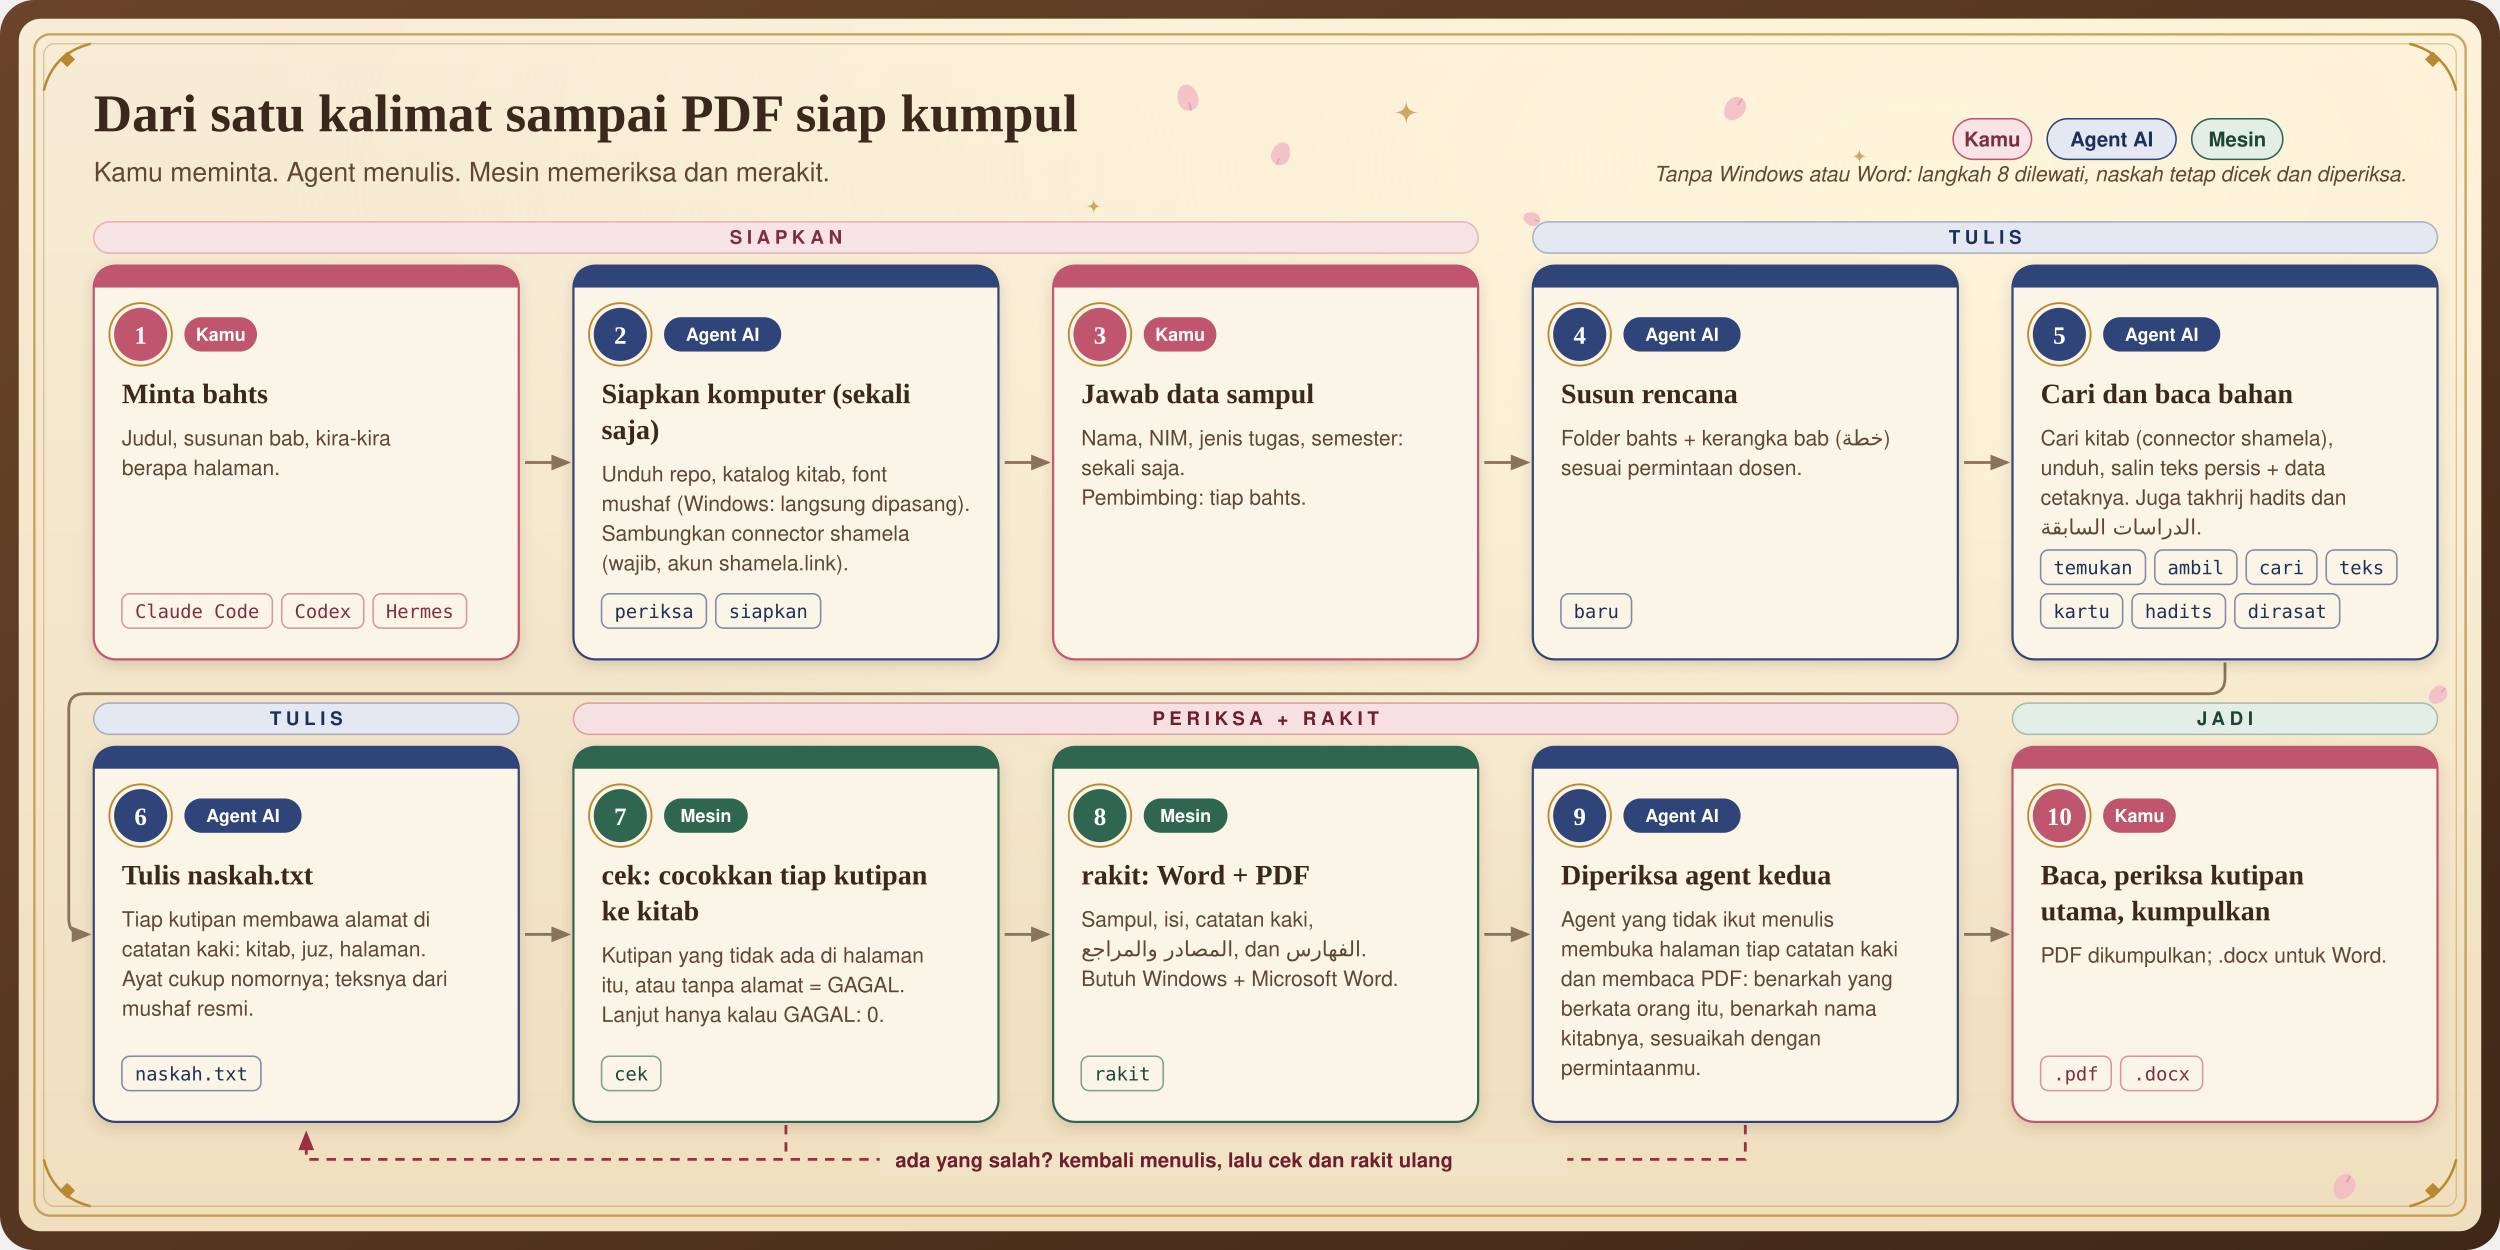
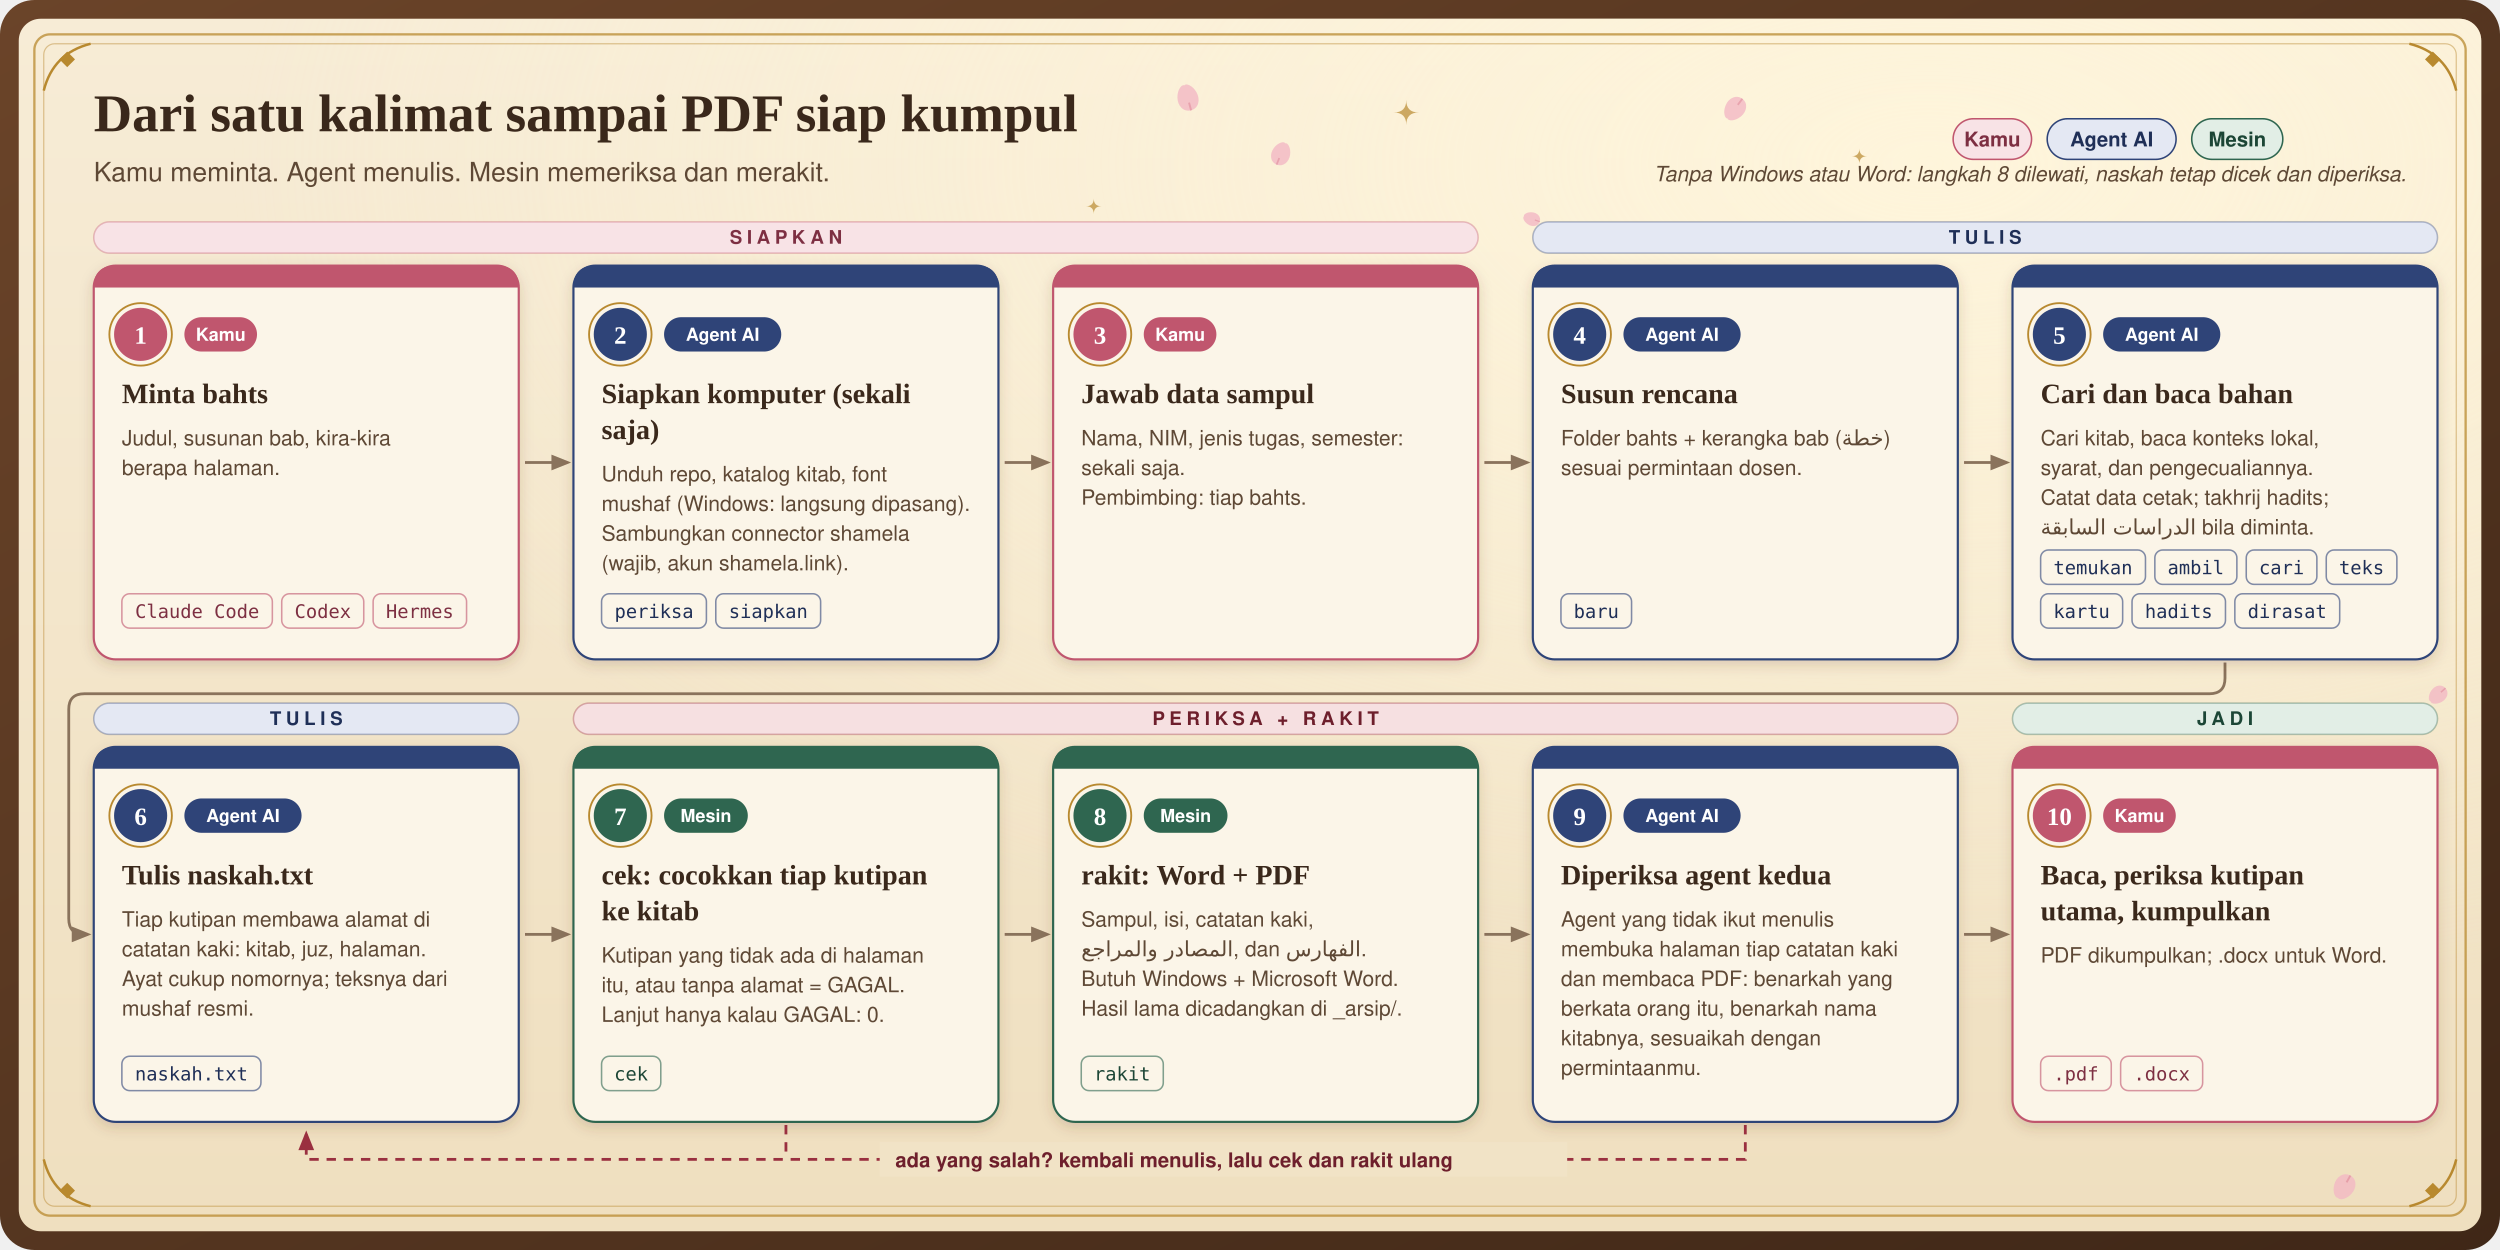
<svg xmlns="http://www.w3.org/2000/svg" viewBox="0 0 1600 800" width="1600" height="800" role="img" font-family="Segoe UI, Helvetica, Arial, sans-serif">
  <defs>
    <linearGradient id="kertas" x1="0" y1="0" x2="0" y2="1">
      <stop offset="0" stop-color="#f7ecd6" />
      <stop offset="1" stop-color="#efdfbf" />
    </linearGradient>
    <radialGradient id="sinar" cx="0.78" cy="0.12" r="0.7">
      <stop offset="0" stop-color="#fff6dc" stop-opacity="0.9" />
      <stop offset="1" stop-color="#fff6dc" stop-opacity="0" />
    </radialGradient>
    <linearGradient id="kayu" x1="0" y1="0" x2="1" y2="1">
      <stop offset="0" stop-color="#6b4429" />
      <stop offset="1" stop-color="#3f2717" />
    </linearGradient>
    <filter id="bayang" x="-5%" y="-5%" width="110%" height="120%">
      <feDropShadow dx="0" dy="3" stdDeviation="4" flood-color="#5a3a1e" flood-opacity="0.18" />
    </filter>
    <marker id="p" viewBox="0 0 10 10" refX="8" refY="5" markerWidth="7" markerHeight="7" orient="auto">
      <path d="M0 1L10 5L0 9z" fill="#8a735c" />
    </marker>
    <marker id="pm" viewBox="0 0 10 10" refX="8" refY="5" markerWidth="7" markerHeight="7" orient="auto">
      <path d="M0 1L10 5L0 9z" fill="#9a3040" />
    </marker>
    <marker id="pg" viewBox="0 0 10 10" refX="8" refY="5" markerWidth="7" markerHeight="7" orient="auto">
      <path d="M0 1L10 5L0 9z" fill="#b8892f" />
    </marker>
  </defs>
  <rect width="1600" height="800" rx="22" fill="url(#kayu)" />
  <rect x="12" y="12" width="1576" height="776" rx="14" fill="url(#kertas)" />
  <rect x="12" y="12" width="1576" height="776" rx="14" fill="url(#sinar)" />
  <rect x="22" y="22" width="1556" height="756" rx="10" fill="none" stroke="#b8892f" stroke-width="1.5" stroke-opacity="0.75" />
  <rect x="28" y="28" width="1544" height="744" rx="7" fill="none" stroke="#b8892f" stroke-width="0.8" stroke-opacity="0.45" />
  <path d="M28 58Q34 34 58 28" fill="none" stroke="#b8892f" stroke-width="1.6" />
  <path d="M38 38l5 -5l5 5l-5 5z" fill="#b8892f" />
  <path d="M1572 58Q1566 34 1542 28" fill="none" stroke="#b8892f" stroke-width="1.6" />
  <path d="M1562 38l-5 -5l-5 5l5 5z" fill="#b8892f" />
  <path d="M28 742Q34 766 58 772" fill="none" stroke="#b8892f" stroke-width="1.6" />
  <path d="M38 762l5 5l5 -5l-5 -5z" fill="#b8892f" />
  <path d="M1572 742Q1566 766 1542 772" fill="none" stroke="#b8892f" stroke-width="1.6" />
  <path d="M1562 762l-5 5l-5 -5l5 -5z" fill="#b8892f" />
  <text x="60" y="84" font-size="34" font-weight="700" font-family="Georgia, 'Times New Roman', serif" fill="#3a281b">Dari satu kalimat sampai PDF siap kumpul</text>
  <text x="60" y="116" font-size="17" fill="#5e4835">Kamu meminta. Agent menulis. Mesin memeriksa dan merakit.</text>
  <rect x="1250.0" y="76" width="50.2" height="26" rx="13.0" fill="#f8e3e6" stroke="#c0566e" />
  <text x="1275.1" y="93.7" font-size="13" font-weight="700" fill="#7d2f42" text-anchor="middle">Kamu</text>
  <rect x="1310.2" y="76" width="82.5" height="26" rx="13.0" fill="#e4e8f3" stroke="#2f4478" />
  <text x="1351.5" y="93.7" font-size="13" font-weight="700" fill="#1f2f57" text-anchor="middle">Agent AI</text>
  <rect x="1402.7" y="76" width="58.3" height="26" rx="13.0" fill="#e2eee6" stroke="#2f6650" />
  <text x="1431.9" y="93.7" font-size="13" font-weight="700" fill="#1c4636" text-anchor="middle">Mesin</text>
  <rect x="60" y="142" width="886" height="20" rx="10" fill="#f8e3e6" />
  <rect x="60" y="142" width="886" height="20" rx="10" fill="none" stroke="#c0566e" stroke-opacity="0.35" />
  <text x="503.0" y="156" font-size="12" font-weight="700" letter-spacing="3" fill="#7d2f42" text-anchor="middle">SIAPKAN</text>
  <rect x="981" y="142" width="579" height="20" rx="10" fill="#e4e8f3" />
  <rect x="981" y="142" width="579" height="20" rx="10" fill="none" stroke="#2f4478" stroke-opacity="0.35" />
  <text x="1270.5" y="156" font-size="12" font-weight="700" letter-spacing="3" fill="#1f2f57" text-anchor="middle">TULIS</text>
  <rect x="60" y="450" width="272" height="20" rx="10" fill="#e4e8f3" />
  <rect x="60" y="450" width="272" height="20" rx="10" fill="none" stroke="#2f4478" stroke-opacity="0.35" />
  <text x="196.0" y="464" font-size="12" font-weight="700" letter-spacing="3" fill="#1f2f57" text-anchor="middle">TULIS</text>
  <rect x="367" y="450" width="886" height="20" rx="10" fill="#f6e0e1" />
  <rect x="367" y="450" width="886" height="20" rx="10" fill="none" stroke="#9a3040" stroke-opacity="0.35" />
  <text x="810.0" y="464" font-size="12" font-weight="700" letter-spacing="3" fill="#6e1f2c" text-anchor="middle">PERIKSA + RAKIT</text>
  <rect x="1288" y="450" width="272" height="20" rx="10" fill="#e2eee6" />
  <rect x="1288" y="450" width="272" height="20" rx="10" fill="none" stroke="#2f6650" stroke-opacity="0.35" />
  <text x="1424.0" y="464" font-size="12" font-weight="700" letter-spacing="3" fill="#1c4636" text-anchor="middle">JADI</text>
  <path d="M336 296.0H363" stroke="#8a735c" stroke-width="1.8" fill="none" marker-end="url(#p)" />
  <path d="M643 296.0H670" stroke="#8a735c" stroke-width="1.8" fill="none" marker-end="url(#p)" />
  <path d="M950 296.0H977" stroke="#8a735c" stroke-width="1.8" fill="none" marker-end="url(#p)" />
  <path d="M1257 296.0H1284" stroke="#8a735c" stroke-width="1.8" fill="none" marker-end="url(#p)" />
  <path d="M1424.0 424V434Q1424.0 444 1414.0 444H54Q44 444 44 454V588.0Q44 598.0 54 598.0H56" stroke="#8a735c" stroke-width="1.8" fill="none" marker-end="url(#p)" />
  <path d="M336 598.0H363" stroke="#8a735c" stroke-width="1.8" fill="none" marker-end="url(#p)" />
  <path d="M643 598.0H670" stroke="#8a735c" stroke-width="1.8" fill="none" marker-end="url(#p)" />
  <path d="M950 598.0H977" stroke="#8a735c" stroke-width="1.8" fill="none" marker-end="url(#p)" />
  <path d="M1257 598.0H1284" stroke="#8a735c" stroke-width="1.8" fill="none" marker-end="url(#p)" />
  <rect x="60" y="170" width="272" height="252" rx="14" fill="#fbf5e8" stroke="#c0566e" stroke-width="1.4" filter="url(#bayang)" />
  <path d="M60 184Q60 170 74 170H318Q332 170 332 184Z" fill="#c0566e" />
  <circle cx="90" cy="214" r="17" fill="#c0566e" />
  <circle cx="90" cy="214" r="20" fill="none" stroke="#b8892f" stroke-width="1.2" />
  <text x="90" y="220" font-size="16" font-weight="700" font-family="Georgia, 'Times New Roman', serif" fill="#fff" text-anchor="middle">1</text>
  <rect x="118.0" y="203" width="46.5" height="22" rx="11.0" fill="#c0566e" />
  <text x="141.3" y="218.1" font-size="11.5" font-weight="700" fill="#fff" text-anchor="middle">Kamu</text>
  <text x="78" y="258" font-size="18" font-weight="700" font-family="Georgia, 'Times New Roman', serif" fill="#3a281b">Minta bahts</text>
  <text x="78" y="285" font-size="13.5" fill="#5e4835">Judul, susunan bab, kira-kira</text>
  <text x="78" y="304" font-size="13.5" fill="#5e4835">berapa halaman.</text>
  <rect x="78.0" y="380" width="96.3" height="22" rx="5" fill="#fbf5e8" stroke="#c0566e" stroke-opacity="0.6" />
  <text x="126.2" y="395.5" font-size="12" font-family="Consolas, Menlo, monospace" fill="#7d2f42" text-anchor="middle">Claude Code</text>
  <rect x="180.3" y="380" width="52.5" height="22" rx="5" fill="#fbf5e8" stroke="#c0566e" stroke-opacity="0.6" />
  <text x="206.6" y="395.5" font-size="12" font-family="Consolas, Menlo, monospace" fill="#7d2f42" text-anchor="middle">Codex</text>
  <rect x="238.8" y="380" width="59.8" height="22" rx="5" fill="#fbf5e8" stroke="#c0566e" stroke-opacity="0.6" />
  <text x="268.7" y="395.5" font-size="12" font-family="Consolas, Menlo, monospace" fill="#7d2f42" text-anchor="middle">Hermes</text>
  <rect x="367" y="170" width="272" height="252" rx="14" fill="#fbf5e8" stroke="#2f4478" stroke-width="1.4" filter="url(#bayang)" />
  <path d="M367 184Q367 170 381 170H625Q639 170 639 184Z" fill="#2f4478" />
  <circle cx="397" cy="214" r="17" fill="#2f4478" />
  <circle cx="397" cy="214" r="20" fill="none" stroke="#b8892f" stroke-width="1.2" />
  <text x="397" y="220" font-size="16" font-weight="700" font-family="Georgia, 'Times New Roman', serif" fill="#fff" text-anchor="middle">2</text>
  <rect x="425.0" y="203" width="75.0" height="22" rx="11.0" fill="#2f4478" />
  <text x="462.5" y="218.1" font-size="11.5" font-weight="700" fill="#fff" text-anchor="middle">Agent AI</text>
  <text x="385" y="258" font-size="18" font-weight="700" font-family="Georgia, 'Times New Roman', serif" fill="#3a281b">Siapkan komputer (sekali</text>
  <text x="385" y="281" font-size="18" font-weight="700" font-family="Georgia, 'Times New Roman', serif" fill="#3a281b">saja)</text>
  <text x="385" y="308" font-size="13.5" fill="#5e4835">Unduh repo, katalog kitab, font</text>
  <text x="385" y="327" font-size="13.5" fill="#5e4835">mushaf (Windows: langsung dipasang).</text>
  <text x="385" y="346" font-size="13.5" fill="#5e4835">Sambungkan connector shamela</text>
  <text x="385" y="365" font-size="13.5" fill="#5e4835">(wajib, akun shamela.link).</text>
  <rect x="385.0" y="380" width="67.1" height="22" rx="5" fill="#fbf5e8" stroke="#2f4478" stroke-opacity="0.6" />
  <text x="418.6" y="395.5" font-size="12" font-family="Consolas, Menlo, monospace" fill="#1f2f57" text-anchor="middle">periksa</text>
  <rect x="458.1" y="380" width="67.1" height="22" rx="5" fill="#fbf5e8" stroke="#2f4478" stroke-opacity="0.6" />
  <text x="491.7" y="395.5" font-size="12" font-family="Consolas, Menlo, monospace" fill="#1f2f57" text-anchor="middle">siapkan</text>
  <rect x="674" y="170" width="272" height="252" rx="14" fill="#fbf5e8" stroke="#c0566e" stroke-width="1.4" filter="url(#bayang)" />
  <path d="M674 184Q674 170 688 170H932Q946 170 946 184Z" fill="#c0566e" />
  <circle cx="704" cy="214" r="17" fill="#c0566e" />
  <circle cx="704" cy="214" r="20" fill="none" stroke="#b8892f" stroke-width="1.2" />
  <text x="704" y="220" font-size="16" font-weight="700" font-family="Georgia, 'Times New Roman', serif" fill="#fff" text-anchor="middle">3</text>
  <rect x="732.0" y="203" width="46.5" height="22" rx="11.0" fill="#c0566e" />
  <text x="755.3" y="218.1" font-size="11.5" font-weight="700" fill="#fff" text-anchor="middle">Kamu</text>
  <text x="692" y="258" font-size="18" font-weight="700" font-family="Georgia, 'Times New Roman', serif" fill="#3a281b">Jawab data sampul</text>
  <text x="692" y="285" font-size="13.5" fill="#5e4835">Nama, NIM, jenis tugas, semester:</text>
  <text x="692" y="304" font-size="13.5" fill="#5e4835">sekali saja.</text>
  <text x="692" y="323" font-size="13.5" fill="#5e4835">Pembimbing: tiap bahts.</text>
  <rect x="981" y="170" width="272" height="252" rx="14" fill="#fbf5e8" stroke="#2f4478" stroke-width="1.4" filter="url(#bayang)" />
  <path d="M981 184Q981 170 995 170H1239Q1253 170 1253 184Z" fill="#2f4478" />
  <circle cx="1011" cy="214" r="17" fill="#2f4478" />
  <circle cx="1011" cy="214" r="20" fill="none" stroke="#b8892f" stroke-width="1.2" />
  <text x="1011" y="220" font-size="16" font-weight="700" font-family="Georgia, 'Times New Roman', serif" fill="#fff" text-anchor="middle">4</text>
  <rect x="1039.0" y="203" width="75.0" height="22" rx="11.0" fill="#2f4478" />
  <text x="1076.5" y="218.1" font-size="11.5" font-weight="700" fill="#fff" text-anchor="middle">Agent AI</text>
  <text x="999" y="258" font-size="18" font-weight="700" font-family="Georgia, 'Times New Roman', serif" fill="#3a281b">Susun rencana</text>
  <text x="999" y="285" font-size="13.5" fill="#5e4835">Folder bahts + kerangka bab (خطة)</text>
  <text x="999" y="304" font-size="13.5" fill="#5e4835">sesuai permintaan dosen.</text>
  <rect x="999.0" y="380" width="45.2" height="22" rx="5" fill="#fbf5e8" stroke="#2f4478" stroke-opacity="0.6" />
  <text x="1021.6" y="395.5" font-size="12" font-family="Consolas, Menlo, monospace" fill="#1f2f57" text-anchor="middle">baru</text>
  <rect x="1288" y="170" width="272" height="252" rx="14" fill="#fbf5e8" stroke="#2f4478" stroke-width="1.4" filter="url(#bayang)" />
  <path d="M1288 184Q1288 170 1302 170H1546Q1560 170 1560 184Z" fill="#2f4478" />
  <circle cx="1318" cy="214" r="17" fill="#2f4478" />
  <circle cx="1318" cy="214" r="20" fill="none" stroke="#b8892f" stroke-width="1.2" />
  <text x="1318" y="220" font-size="16" font-weight="700" font-family="Georgia, 'Times New Roman', serif" fill="#fff" text-anchor="middle">5</text>
  <rect x="1346.0" y="203" width="75.0" height="22" rx="11.0" fill="#2f4478" />
  <text x="1383.5" y="218.1" font-size="11.5" font-weight="700" fill="#fff" text-anchor="middle">Agent AI</text>
  <text x="1306" y="258" font-size="18" font-weight="700" font-family="Georgia, 'Times New Roman', serif" fill="#3a281b">Cari dan baca bahan</text>
-   <text x="1306" y="285" font-size="13.5" fill="#5e4835">Cari kitab (connector shamela),</text>
-   <text x="1306" y="304" font-size="13.5" fill="#5e4835">unduh, salin teks persis + data</text>
-   <text x="1306" y="323" font-size="13.5" fill="#5e4835">cetaknya. Juga takhrij hadits dan</text>
-   <text x="1306" y="342" font-size="13.5" fill="#5e4835">الدراسات السابقة.</text>
+   <text x="1306" y="285" font-size="13.5" fill="#5e4835">Cari kitab, baca konteks lokal,</text>
+   <text x="1306" y="304" font-size="13.5" fill="#5e4835">syarat, dan pengecualiannya.</text>
+   <text x="1306" y="323" font-size="13.5" fill="#5e4835">Catat data cetak; takhrij hadits;</text>
+   <text x="1306" y="342" font-size="13.5" fill="#5e4835">الدراسات السابقة bila diminta.</text>
  <rect x="1306.0" y="352" width="67.1" height="22" rx="5" fill="#fbf5e8" stroke="#2f4478" stroke-opacity="0.6" />
  <text x="1339.5" y="367.5" font-size="12" font-family="Consolas, Menlo, monospace" fill="#1f2f57" text-anchor="middle">temukan</text>
  <rect x="1379.1" y="352" width="52.5" height="22" rx="5" fill="#fbf5e8" stroke="#2f4478" stroke-opacity="0.6" />
  <text x="1405.3" y="367.5" font-size="12" font-family="Consolas, Menlo, monospace" fill="#1f2f57" text-anchor="middle">ambil</text>
  <rect x="1437.6" y="352" width="45.2" height="22" rx="5" fill="#fbf5e8" stroke="#2f4478" stroke-opacity="0.6" />
  <text x="1460.2" y="367.5" font-size="12" font-family="Consolas, Menlo, monospace" fill="#1f2f57" text-anchor="middle">cari</text>
  <rect x="1488.8" y="352" width="45.2" height="22" rx="5" fill="#fbf5e8" stroke="#2f4478" stroke-opacity="0.6" />
  <text x="1511.4" y="367.5" font-size="12" font-family="Consolas, Menlo, monospace" fill="#1f2f57" text-anchor="middle">teks</text>
  <rect x="1306.0" y="380" width="52.5" height="22" rx="5" fill="#fbf5e8" stroke="#2f4478" stroke-opacity="0.6" />
  <text x="1332.2" y="395.5" font-size="12" font-family="Consolas, Menlo, monospace" fill="#1f2f57" text-anchor="middle">kartu</text>
  <rect x="1364.5" y="380" width="59.8" height="22" rx="5" fill="#fbf5e8" stroke="#2f4478" stroke-opacity="0.6" />
  <text x="1394.4" y="395.5" font-size="12" font-family="Consolas, Menlo, monospace" fill="#1f2f57" text-anchor="middle">hadits</text>
  <rect x="1430.3" y="380" width="67.1" height="22" rx="5" fill="#fbf5e8" stroke="#2f4478" stroke-opacity="0.6" />
  <text x="1463.8" y="395.5" font-size="12" font-family="Consolas, Menlo, monospace" fill="#1f2f57" text-anchor="middle">dirasat</text>
  <rect x="60" y="478" width="272" height="240" rx="14" fill="#fbf5e8" stroke="#2f4478" stroke-width="1.4" filter="url(#bayang)" />
  <path d="M60 492Q60 478 74 478H318Q332 478 332 492Z" fill="#2f4478" />
  <circle cx="90" cy="522" r="17" fill="#2f4478" />
  <circle cx="90" cy="522" r="20" fill="none" stroke="#b8892f" stroke-width="1.2" />
  <text x="90" y="528" font-size="16" font-weight="700" font-family="Georgia, 'Times New Roman', serif" fill="#fff" text-anchor="middle">6</text>
  <rect x="118.0" y="511" width="75.0" height="22" rx="11.0" fill="#2f4478" />
  <text x="155.5" y="526.1" font-size="11.5" font-weight="700" fill="#fff" text-anchor="middle">Agent AI</text>
  <text x="78" y="566" font-size="18" font-weight="700" font-family="Georgia, 'Times New Roman', serif" fill="#3a281b">Tulis naskah.txt</text>
  <text x="78" y="593" font-size="13.5" fill="#5e4835">Tiap kutipan membawa alamat di</text>
  <text x="78" y="612" font-size="13.5" fill="#5e4835">catatan kaki: kitab, juz, halaman.</text>
  <text x="78" y="631" font-size="13.5" fill="#5e4835">Ayat cukup nomornya; teksnya dari</text>
  <text x="78" y="650" font-size="13.5" fill="#5e4835">mushaf resmi.</text>
  <rect x="78.0" y="676" width="89.0" height="22" rx="5" fill="#fbf5e8" stroke="#2f4478" stroke-opacity="0.6" />
  <text x="122.5" y="691.5" font-size="12" font-family="Consolas, Menlo, monospace" fill="#1f2f57" text-anchor="middle">naskah.txt</text>
  <rect x="367" y="478" width="272" height="240" rx="14" fill="#fbf5e8" stroke="#2f6650" stroke-width="1.4" filter="url(#bayang)" />
  <path d="M367 492Q367 478 381 478H625Q639 478 639 492Z" fill="#2f6650" />
  <circle cx="397" cy="522" r="17" fill="#2f6650" />
  <circle cx="397" cy="522" r="20" fill="none" stroke="#b8892f" stroke-width="1.2" />
  <text x="397" y="528" font-size="16" font-weight="700" font-family="Georgia, 'Times New Roman', serif" fill="#fff" text-anchor="middle">7</text>
  <rect x="425.0" y="511" width="53.6" height="22" rx="11.0" fill="#2f6650" />
  <text x="451.8" y="526.1" font-size="11.5" font-weight="700" fill="#fff" text-anchor="middle">Mesin</text>
  <text x="385" y="566" font-size="18" font-weight="700" font-family="Georgia, 'Times New Roman', serif" fill="#3a281b">cek: cocokkan tiap kutipan</text>
  <text x="385" y="589" font-size="18" font-weight="700" font-family="Georgia, 'Times New Roman', serif" fill="#3a281b">ke kitab</text>
  <text x="385" y="616" font-size="13.5" fill="#5e4835">Kutipan yang tidak ada di halaman</text>
  <text x="385" y="635" font-size="13.5" fill="#5e4835">itu, atau tanpa alamat = GAGAL.</text>
  <text x="385" y="654" font-size="13.5" fill="#5e4835">Lanjut hanya kalau GAGAL: 0.</text>
  <rect x="385.0" y="676" width="37.9" height="22" rx="5" fill="#fbf5e8" stroke="#2f6650" stroke-opacity="0.6" />
  <text x="403.9" y="691.5" font-size="12" font-family="Consolas, Menlo, monospace" fill="#1c4636" text-anchor="middle">cek</text>
  <rect x="674" y="478" width="272" height="240" rx="14" fill="#fbf5e8" stroke="#2f6650" stroke-width="1.4" filter="url(#bayang)" />
  <path d="M674 492Q674 478 688 478H932Q946 478 946 492Z" fill="#2f6650" />
  <circle cx="704" cy="522" r="17" fill="#2f6650" />
  <circle cx="704" cy="522" r="20" fill="none" stroke="#b8892f" stroke-width="1.2" />
  <text x="704" y="528" font-size="16" font-weight="700" font-family="Georgia, 'Times New Roman', serif" fill="#fff" text-anchor="middle">8</text>
  <rect x="732.0" y="511" width="53.6" height="22" rx="11.0" fill="#2f6650" />
  <text x="758.8" y="526.1" font-size="11.5" font-weight="700" fill="#fff" text-anchor="middle">Mesin</text>
  <text x="692" y="566" font-size="18" font-weight="700" font-family="Georgia, 'Times New Roman', serif" fill="#3a281b">rakit: Word + PDF</text>
  <text x="692" y="593" font-size="13.5" fill="#5e4835">Sampul, isi, catatan kaki,</text>
  <text x="692" y="612" font-size="13.5" fill="#5e4835">المصادر والمراجع, dan الفهارس.</text>
  <text x="692" y="631" font-size="13.5" fill="#5e4835">Butuh Windows + Microsoft Word.</text>
+   <text x="692" y="650" font-size="13.5" fill="#5e4835">Hasil lama dicadangkan di _arsip/.</text>
  <rect x="692.0" y="676" width="52.5" height="22" rx="5" fill="#fbf5e8" stroke="#2f6650" stroke-opacity="0.6" />
  <text x="718.2" y="691.5" font-size="12" font-family="Consolas, Menlo, monospace" fill="#1c4636" text-anchor="middle">rakit</text>
  <rect x="981" y="478" width="272" height="240" rx="14" fill="#fbf5e8" stroke="#2f4478" stroke-width="1.4" filter="url(#bayang)" />
  <path d="M981 492Q981 478 995 478H1239Q1253 478 1253 492Z" fill="#2f4478" />
  <circle cx="1011" cy="522" r="17" fill="#2f4478" />
  <circle cx="1011" cy="522" r="20" fill="none" stroke="#b8892f" stroke-width="1.2" />
  <text x="1011" y="528" font-size="16" font-weight="700" font-family="Georgia, 'Times New Roman', serif" fill="#fff" text-anchor="middle">9</text>
  <rect x="1039.0" y="511" width="75.0" height="22" rx="11.0" fill="#2f4478" />
  <text x="1076.5" y="526.1" font-size="11.5" font-weight="700" fill="#fff" text-anchor="middle">Agent AI</text>
  <text x="999" y="566" font-size="18" font-weight="700" font-family="Georgia, 'Times New Roman', serif" fill="#3a281b">Diperiksa agent kedua</text>
  <text x="999" y="593" font-size="13.5" fill="#5e4835">Agent yang tidak ikut menulis</text>
  <text x="999" y="612" font-size="13.5" fill="#5e4835">membuka halaman tiap catatan kaki</text>
  <text x="999" y="631" font-size="13.5" fill="#5e4835">dan membaca PDF: benarkah yang</text>
  <text x="999" y="650" font-size="13.5" fill="#5e4835">berkata orang itu, benarkah nama</text>
  <text x="999" y="669" font-size="13.5" fill="#5e4835">kitabnya, sesuaikah dengan</text>
  <text x="999" y="688" font-size="13.5" fill="#5e4835">permintaanmu.</text>
  <rect x="1288" y="478" width="272" height="240" rx="14" fill="#fbf5e8" stroke="#c0566e" stroke-width="1.4" filter="url(#bayang)" />
  <path d="M1288 492Q1288 478 1302 478H1546Q1560 478 1560 492Z" fill="#c0566e" />
  <circle cx="1318" cy="522" r="17" fill="#c0566e" />
  <circle cx="1318" cy="522" r="20" fill="none" stroke="#b8892f" stroke-width="1.2" />
  <text x="1318" y="528" font-size="16" font-weight="700" font-family="Georgia, 'Times New Roman', serif" fill="#fff" text-anchor="middle">10</text>
  <rect x="1346.0" y="511" width="46.5" height="22" rx="11.0" fill="#c0566e" />
  <text x="1369.3" y="526.1" font-size="11.5" font-weight="700" fill="#fff" text-anchor="middle">Kamu</text>
  <text x="1306" y="566" font-size="18" font-weight="700" font-family="Georgia, 'Times New Roman', serif" fill="#3a281b">Baca, periksa kutipan</text>
  <text x="1306" y="589" font-size="18" font-weight="700" font-family="Georgia, 'Times New Roman', serif" fill="#3a281b">utama, kumpulkan</text>
  <text x="1306" y="616" font-size="13.5" fill="#5e4835">PDF dikumpulkan; .docx untuk Word.</text>
  <rect x="1306.0" y="676" width="45.2" height="22" rx="5" fill="#fbf5e8" stroke="#c0566e" stroke-opacity="0.6" />
  <text x="1328.6" y="691.5" font-size="12" font-family="Consolas, Menlo, monospace" fill="#7d2f42" text-anchor="middle">.pdf</text>
  <rect x="1357.2" y="676" width="52.5" height="22" rx="5" fill="#fbf5e8" stroke="#c0566e" stroke-opacity="0.6" />
  <text x="1383.5" y="691.5" font-size="12" font-family="Consolas, Menlo, monospace" fill="#7d2f42" text-anchor="middle">.docx</text>
  <path d="M1117.0 720V742H196.0V726" stroke="#9a3040" stroke-width="1.8" fill="none" stroke-dasharray="6 5" marker-end="url(#pm)" />
  <path d="M503.0 720V742" stroke="#9a3040" stroke-width="1.8" fill="none" stroke-dasharray="6 5" />
  <rect x="563.0" y="731" width="440" height="22" fill="#f1e3c6" />
  <text x="573.0" y="747" font-size="13" font-weight="700" fill="#6e1f2c">ada yang salah? kembali menulis, lalu cek dan rakit ulang</text>
  <text x="1540" y="116" font-size="13.5" fill="#5e4835" text-anchor="end" font-style="italic">Tanpa Windows atau Word: langkah 8 dilewati, naskah tetap dicek dan diperiksa.</text>
  <g transform="translate(760 62) rotate(165) scale(1.27)" opacity="0.8">
    <path d="M0 -7C4 -7 6 -3 5 1C4 5 1 7 0 6C-1 7 -4 5 -5 1C-6 -3 -4 -7 0 -7Z" fill="#f2b8c4" />
    <path d="M0 -7L0 -3" stroke="#e48fa3" stroke-width="1" />
  </g>
  <g transform="translate(820 98) rotate(202) scale(1.13)" opacity="0.8">
    <path d="M0 -7C4 -7 6 -3 5 1C4 5 1 7 0 6C-1 7 -4 5 -5 1C-6 -3 -4 -7 0 -7Z" fill="#f2b8c4" />
    <path d="M0 -7L0 -3" stroke="#e48fa3" stroke-width="1" />
  </g>
  <g transform="translate(1110 70) rotate(37) scale(1.21)" opacity="0.8">
    <path d="M0 -7C4 -7 6 -3 5 1C4 5 1 7 0 6C-1 7 -4 5 -5 1C-6 -3 -4 -7 0 -7Z" fill="#f2b8c4" />
    <path d="M0 -7L0 -3" stroke="#e48fa3" stroke-width="1" />
  </g>
  <g transform="translate(1560 445) rotate(48) scale(0.98)" opacity="0.8">
    <path d="M0 -7C4 -7 6 -3 5 1C4 5 1 7 0 6C-1 7 -4 5 -5 1C-6 -3 -4 -7 0 -7Z" fill="#f2b8c4" />
    <path d="M0 -7L0 -3" stroke="#e48fa3" stroke-width="1" />
  </g>
  <g transform="translate(1500 760) rotate(29) scale(1.25)" opacity="0.8">
    <path d="M0 -7C4 -7 6 -3 5 1C4 5 1 7 0 6C-1 7 -4 5 -5 1C-6 -3 -4 -7 0 -7Z" fill="#f2b8c4" />
    <path d="M0 -7L0 -3" stroke="#e48fa3" stroke-width="1" />
  </g>
  <g transform="translate(980 140) rotate(109) scale(0.82)" opacity="0.8">
    <path d="M0 -7C4 -7 6 -3 5 1C4 5 1 7 0 6C-1 7 -4 5 -5 1C-6 -3 -4 -7 0 -7Z" fill="#f2b8c4" />
    <path d="M0 -7L0 -3" stroke="#e48fa3" stroke-width="1" />
  </g>
  <path d="M900 64Q900 72 908 72Q900 72 900 80Q900 72 892 72Q900 72 900 64Z" fill="#b8892f" opacity="0.7" />
  <path d="M1190 95Q1190 100 1195 100Q1190 100 1190 105Q1190 100 1185 100Q1190 100 1190 95Z" fill="#b8892f" opacity="0.7" />
  <path d="M700 127Q700 132 705 132Q700 132 700 137Q700 132 695 132Q700 132 700 127Z" fill="#b8892f" opacity="0.7" />
</svg>
